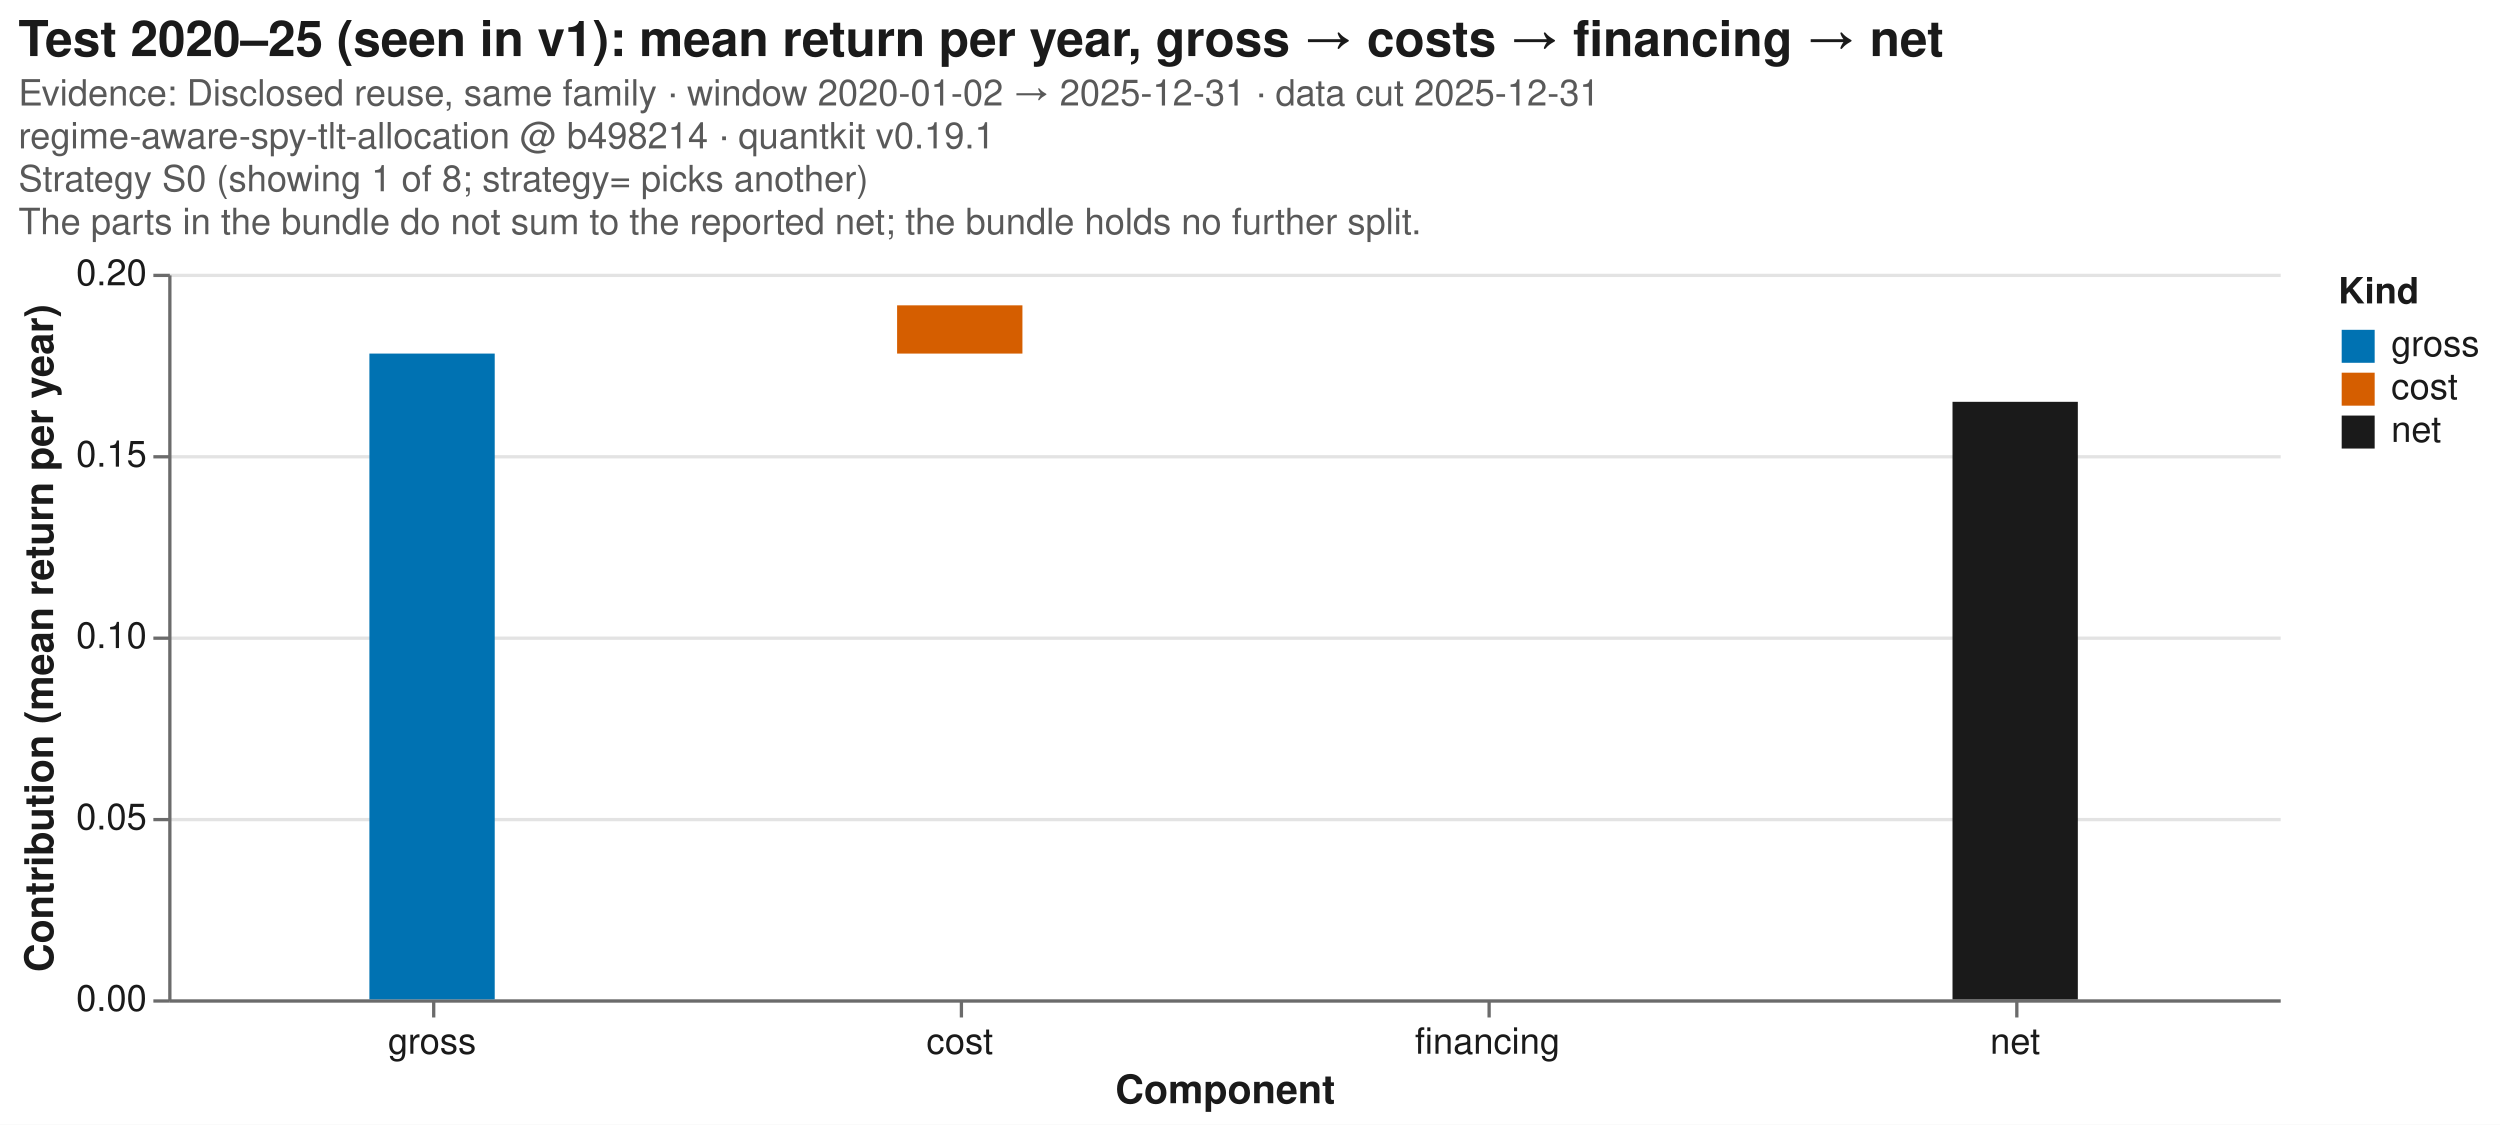
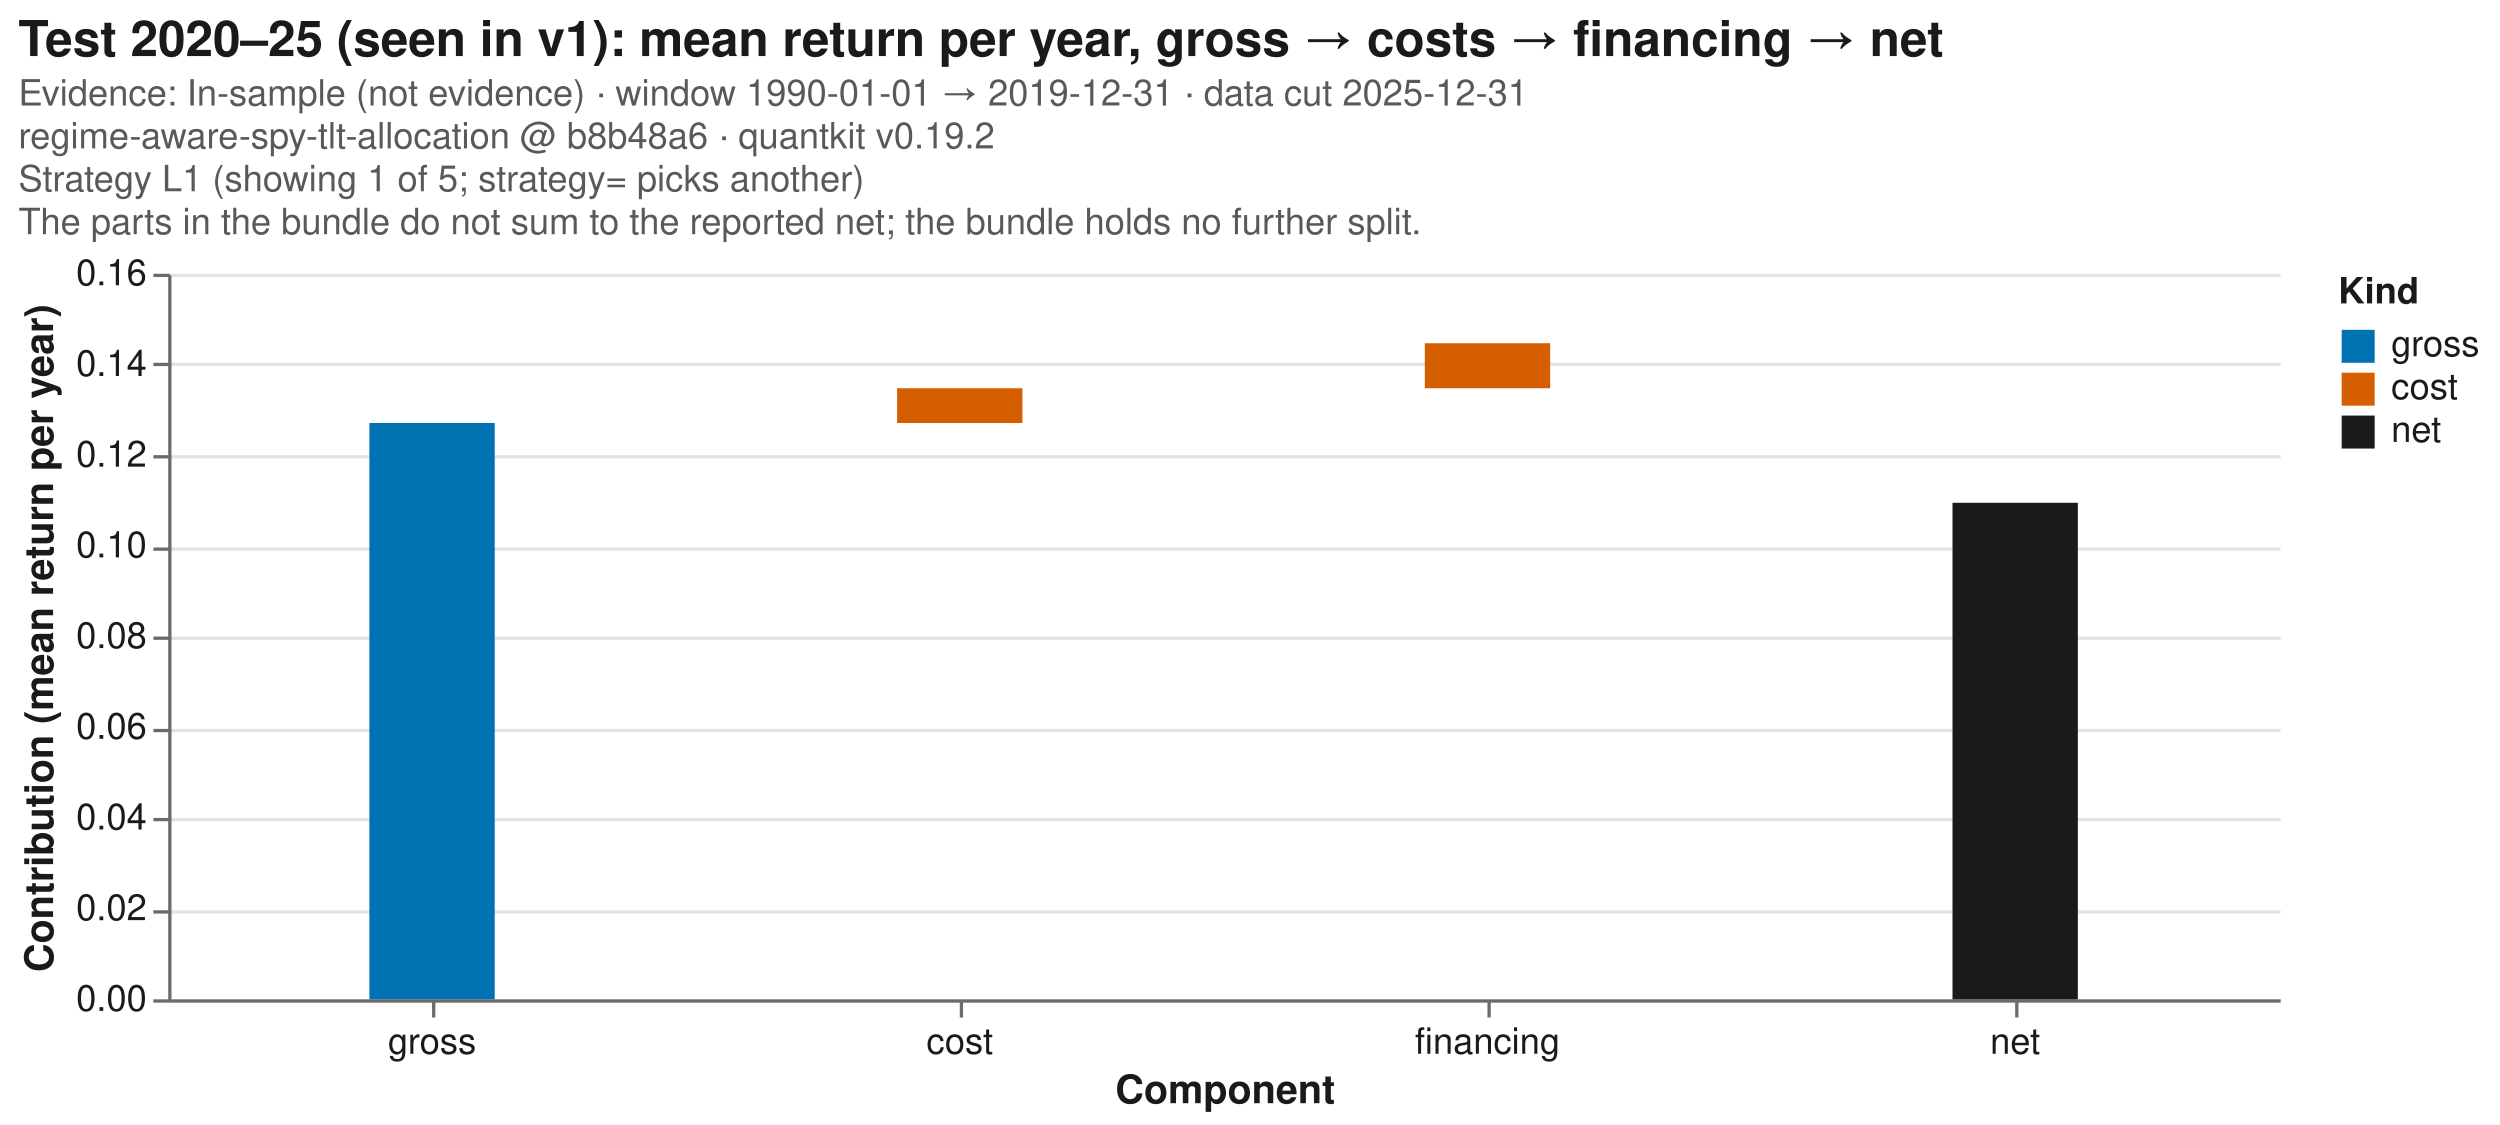
<svg xmlns="http://www.w3.org/2000/svg" version="1.1" class="marks" width="758" height="341" viewBox="0 0 758 341">
  <rect width="758" height="341" fill="#FFFFFF" />
  <g fill="none" stroke-miterlimit="10" transform="translate(51,83)">
    <g class="mark-group role-frame root" role="graphics-object" aria-roledescription="group mark container">
      <g transform="translate(0,0)">
        <path class="background" aria-hidden="true" d="M0,0h640v220h-640Z" />
        <g>
          <g class="mark-group role-axis" aria-hidden="true">
            <g transform="translate(0.5,0.5)">
              <path class="background" aria-hidden="true" d="M0,0h0v0h0Z" pointer-events="none" />
              <g>
                <g class="mark-rule role-axis-grid" pointer-events="none">
                  <line transform="translate(0,220)" x2="640" y2="0" stroke="#E3E3E3" stroke-width="1" opacity="1" />
+                   <line transform="translate(0,193)" x2="640" y2="0" stroke="#E3E3E3" stroke-width="1" opacity="1" />
                  <line transform="translate(0,165)" x2="640" y2="0" stroke="#E3E3E3" stroke-width="1" opacity="1" />
+                   <line transform="translate(0,138)" x2="640" y2="0" stroke="#E3E3E3" stroke-width="1" opacity="1" />
                  <line transform="translate(0,110)" x2="640" y2="0" stroke="#E3E3E3" stroke-width="1" opacity="1" />
+                   <line transform="translate(0,83)" x2="640" y2="0" stroke="#E3E3E3" stroke-width="1" opacity="1" />
                  <line transform="translate(0,55)" x2="640" y2="0" stroke="#E3E3E3" stroke-width="1" opacity="1" />
+                   <line transform="translate(0,27)" x2="640" y2="0" stroke="#E3E3E3" stroke-width="1" opacity="1" />
                  <line transform="translate(0,0)" x2="640" y2="0" stroke="#E3E3E3" stroke-width="1" opacity="1" />
                </g>
              </g>
              <path class="foreground" aria-hidden="true" d="" pointer-events="none" display="none" />
            </g>
          </g>
          <g class="mark-group role-axis" role="graphics-symbol" aria-roledescription="axis" aria-label="X-axis titled 'Component' for a discrete scale with 4 values: gross, cost, financing, net">
            <g transform="translate(0.5,220.5)">
              <path class="background" aria-hidden="true" d="M0,0h0v0h0Z" pointer-events="none" />
              <g>
                <g class="mark-rule role-axis-tick" pointer-events="none">
                  <line transform="translate(80,0)" x2="0" y2="5" stroke="#6B6B6B" stroke-width="1" opacity="1" />
                  <line transform="translate(240,0)" x2="0" y2="5" stroke="#6B6B6B" stroke-width="1" opacity="1" />
                  <line transform="translate(400,0)" x2="0" y2="5" stroke="#6B6B6B" stroke-width="1" opacity="1" />
                  <line transform="translate(560,0)" x2="0" y2="5" stroke="#6B6B6B" stroke-width="1" opacity="1" />
                </g>
                <g class="mark-text role-axis-label" pointer-events="none">
                  <text text-anchor="middle" transform="translate(79.5,16)" font-family="Helvetica Neue, Helvetica, Arial, sans-serif" font-size="11px" fill="#1A1A1A" opacity="1">gross</text>
                  <text text-anchor="middle" transform="translate(239.5,16)" font-family="Helvetica Neue, Helvetica, Arial, sans-serif" font-size="11px" fill="#1A1A1A" opacity="1">cost</text>
                  <text text-anchor="middle" transform="translate(399.5,16)" font-family="Helvetica Neue, Helvetica, Arial, sans-serif" font-size="11px" fill="#1A1A1A" opacity="1">financing</text>
                  <text text-anchor="middle" transform="translate(559.5,16)" font-family="Helvetica Neue, Helvetica, Arial, sans-serif" font-size="11px" fill="#1A1A1A" opacity="1">net</text>
                </g>
                <g class="mark-rule role-axis-domain" pointer-events="none">
                  <line transform="translate(0,0)" x2="640" y2="0" stroke="#6B6B6B" stroke-width="1" opacity="1" />
                </g>
                <g class="mark-text role-axis-title" pointer-events="none">
                  <text text-anchor="middle" transform="translate(320,31)" font-family="Helvetica Neue, Helvetica, Arial, sans-serif" font-size="12px" font-weight="bold" fill="#1A1A1A" opacity="1">Component</text>
                </g>
              </g>
              <path class="foreground" aria-hidden="true" d="" pointer-events="none" display="none" />
            </g>
          </g>
-           <g class="mark-group role-axis" role="graphics-symbol" aria-roledescription="axis" aria-label="Y-axis titled 'Contribution (mean return per year)' for a linear scale with values from 0.00 to 0.20">
+           <g class="mark-group role-axis" role="graphics-symbol" aria-roledescription="axis" aria-label="Y-axis titled 'Contribution (mean return per year)' for a linear scale with values from 0.00 to 0.16">
            <g transform="translate(0.5,0.5)">
              <path class="background" aria-hidden="true" d="M0,0h0v0h0Z" pointer-events="none" />
              <g>
                <g class="mark-rule role-axis-tick" pointer-events="none">
                  <line transform="translate(0,220)" x2="-5" y2="0" stroke="#6B6B6B" stroke-width="1" opacity="1" />
+                   <line transform="translate(0,193)" x2="-5" y2="0" stroke="#6B6B6B" stroke-width="1" opacity="1" />
                  <line transform="translate(0,165)" x2="-5" y2="0" stroke="#6B6B6B" stroke-width="1" opacity="1" />
+                   <line transform="translate(0,138)" x2="-5" y2="0" stroke="#6B6B6B" stroke-width="1" opacity="1" />
                  <line transform="translate(0,110)" x2="-5" y2="0" stroke="#6B6B6B" stroke-width="1" opacity="1" />
+                   <line transform="translate(0,83)" x2="-5" y2="0" stroke="#6B6B6B" stroke-width="1" opacity="1" />
                  <line transform="translate(0,55)" x2="-5" y2="0" stroke="#6B6B6B" stroke-width="1" opacity="1" />
+                   <line transform="translate(0,27)" x2="-5" y2="0" stroke="#6B6B6B" stroke-width="1" opacity="1" />
                  <line transform="translate(0,0)" x2="-5" y2="0" stroke="#6B6B6B" stroke-width="1" opacity="1" />
                </g>
                <g class="mark-text role-axis-label" pointer-events="none">
                  <text text-anchor="end" transform="translate(-7,223)" font-family="Helvetica Neue, Helvetica, Arial, sans-serif" font-size="11px" fill="#1A1A1A" opacity="1">0.00</text>
-                   <text text-anchor="end" transform="translate(-7,168)" font-family="Helvetica Neue, Helvetica, Arial, sans-serif" font-size="11px" fill="#1A1A1A" opacity="1">0.05</text>
-                   <text text-anchor="end" transform="translate(-7,113)" font-family="Helvetica Neue, Helvetica, Arial, sans-serif" font-size="11px" fill="#1A1A1A" opacity="1">0.10</text>
-                   <text text-anchor="end" transform="translate(-7,58)" font-family="Helvetica Neue, Helvetica, Arial, sans-serif" font-size="11px" fill="#1A1A1A" opacity="1">0.15</text>
-                   <text text-anchor="end" transform="translate(-7,3)" font-family="Helvetica Neue, Helvetica, Arial, sans-serif" font-size="11px" fill="#1A1A1A" opacity="1">0.20</text>
+                   <text text-anchor="end" transform="translate(-7,195.5)" font-family="Helvetica Neue, Helvetica, Arial, sans-serif" font-size="11px" fill="#1A1A1A" opacity="1">0.02</text>
+                   <text text-anchor="end" transform="translate(-7,168)" font-family="Helvetica Neue, Helvetica, Arial, sans-serif" font-size="11px" fill="#1A1A1A" opacity="1">0.04</text>
+                   <text text-anchor="end" transform="translate(-7,140.5)" font-family="Helvetica Neue, Helvetica, Arial, sans-serif" font-size="11px" fill="#1A1A1A" opacity="1">0.06</text>
+                   <text text-anchor="end" transform="translate(-7,113)" font-family="Helvetica Neue, Helvetica, Arial, sans-serif" font-size="11px" fill="#1A1A1A" opacity="1">0.08</text>
+                   <text text-anchor="end" transform="translate(-7,85.5)" font-family="Helvetica Neue, Helvetica, Arial, sans-serif" font-size="11px" fill="#1A1A1A" opacity="1">0.10</text>
+                   <text text-anchor="end" transform="translate(-7,58)" font-family="Helvetica Neue, Helvetica, Arial, sans-serif" font-size="11px" fill="#1A1A1A" opacity="1">0.12</text>
+                   <text text-anchor="end" transform="translate(-7,30.5)" font-family="Helvetica Neue, Helvetica, Arial, sans-serif" font-size="11px" fill="#1A1A1A" opacity="1">0.14</text>
+                   <text text-anchor="end" transform="translate(-7,3)" font-family="Helvetica Neue, Helvetica, Arial, sans-serif" font-size="11px" fill="#1A1A1A" opacity="1">0.16</text>
                </g>
                <g class="mark-rule role-axis-domain" pointer-events="none">
                  <line transform="translate(0,220)" x2="0" y2="-220" stroke="#6B6B6B" stroke-width="1" opacity="1" />
                </g>
                <g class="mark-text role-axis-title" pointer-events="none">
                  <text text-anchor="middle" transform="translate(-32.406,110) rotate(-90) translate(0,-3)" font-family="Helvetica Neue, Helvetica, Arial, sans-serif" font-size="12px" font-weight="bold" fill="#1A1A1A" opacity="1">Contribution (mean return per year)</text>
                </g>
              </g>
              <path class="foreground" aria-hidden="true" d="" pointer-events="none" display="none" />
            </g>
          </g>
          <g class="mark-rect role-mark marks" role="graphics-object" aria-roledescription="rect mark container">
-             <path aria-label="Component: gross; Contribution (mean return per year): 0; Kind: gross; part: gross; value: 0.178" role="graphics-symbol" aria-roledescription="bar" d="M61,24.205h38v195.795h-38Z" fill="#0072B2" />
-             <path aria-label="Component: cost; Contribution (mean return per year): 0.1779953523; Kind: cost; part: cost; value: −0.0133" role="graphics-symbol" aria-roledescription="bar" d="M221,9.579h38v14.627h-38Z" fill="#D55E00" />
-             <path aria-label="Component: financing; Contribution (mean return per year): 0.19129219079; Kind: cost; part: financing; value: 0" role="graphics-symbol" aria-roledescription="bar" d="M381,9.579h38v0h-38Z" fill="#D55E00" />
-             <path aria-label="Component: net; Contribution (mean return per year): 0; Kind: net; part: net; value: 0.1647" role="graphics-symbol" aria-roledescription="bar" d="M541,38.832h38v181.168h-38Z" fill="#1A1A1A" />
+             <path aria-label="Component: gross; Contribution (mean return per year): 0; Kind: gross; part: gross; value: 0.1271" role="graphics-symbol" aria-roledescription="bar" d="M61,45.255h38v174.745h-38Z" fill="#0072B2" />
+             <path aria-label="Component: cost; Contribution (mean return per year): 0.127087032981; Kind: cost; part: cost; value: −0.007663" role="graphics-symbol" aria-roledescription="bar" d="M221,34.719h38v10.537h-38Z" fill="#D55E00" />
+             <path aria-label="Component: financing; Contribution (mean return per year): 0.134749948051; Kind: cost; part: financing; value: −0.009927" role="graphics-symbol" aria-roledescription="bar" d="M381,21.07h38v13.649h-38Z" fill="#D55E00" />
+             <path aria-label="Component: net; Contribution (mean return per year): 0; Kind: net; part: net; value: 0.1095" role="graphics-symbol" aria-roledescription="bar" d="M541,69.441h38v150.559h-38Z" fill="#1A1A1A" />
          </g>
          <g class="mark-group role-legend" role="graphics-symbol" aria-roledescription="legend" aria-label="Symbol legend titled 'Kind' for fill color with 3 values: gross, cost, net">
            <g transform="translate(658,0)">
              <path class="background" aria-hidden="true" d="M0,0h44v53h-44Z" pointer-events="none" />
              <g>
                <g class="mark-group role-legend-entry">
                  <g transform="translate(0,16)">
                    <path class="background" aria-hidden="true" d="M0,0h0v0h0Z" pointer-events="none" />
                    <g>
                      <g class="mark-group role-scope" role="graphics-object" aria-roledescription="group mark container">
                        <g transform="translate(0,0)">
                          <path class="background" aria-hidden="true" d="M0,0h43.093v11h-43.093Z" pointer-events="none" opacity="1" />
                          <g>
                            <g class="mark-symbol role-legend-symbol" pointer-events="none">
                              <path transform="translate(6,6)" d="M-5,-5h10v10h-10Z" fill="#0072B2" stroke-width="1.5" opacity="1" />
                            </g>
                            <g class="mark-text role-legend-label" pointer-events="none">
                              <text text-anchor="start" transform="translate(16,9)" font-family="Helvetica Neue, Helvetica, Arial, sans-serif" font-size="11px" fill="#1A1A1A" opacity="1">gross</text>
                            </g>
                          </g>
                          <path class="foreground" aria-hidden="true" d="" pointer-events="none" display="none" />
                        </g>
                        <g transform="translate(0,13)">
                          <path class="background" aria-hidden="true" d="M0,0h43.093v11h-43.093Z" pointer-events="none" opacity="1" />
                          <g>
                            <g class="mark-symbol role-legend-symbol" pointer-events="none">
                              <path transform="translate(6,6)" d="M-5,-5h10v10h-10Z" fill="#D55E00" stroke-width="1.5" opacity="1" />
                            </g>
                            <g class="mark-text role-legend-label" pointer-events="none">
                              <text text-anchor="start" transform="translate(16,9)" font-family="Helvetica Neue, Helvetica, Arial, sans-serif" font-size="11px" fill="#1A1A1A" opacity="1">cost</text>
                            </g>
                          </g>
                          <path class="foreground" aria-hidden="true" d="" pointer-events="none" display="none" />
                        </g>
                        <g transform="translate(0,26)">
                          <path class="background" aria-hidden="true" d="M0,0h43.093v11h-43.093Z" pointer-events="none" opacity="1" />
                          <g>
                            <g class="mark-symbol role-legend-symbol" pointer-events="none">
                              <path transform="translate(6,6)" d="M-5,-5h10v10h-10Z" fill="#1A1A1A" stroke-width="1.5" opacity="1" />
                            </g>
                            <g class="mark-text role-legend-label" pointer-events="none">
                              <text text-anchor="start" transform="translate(16,9)" font-family="Helvetica Neue, Helvetica, Arial, sans-serif" font-size="11px" fill="#1A1A1A" opacity="1">net</text>
                            </g>
                          </g>
                          <path class="foreground" aria-hidden="true" d="" pointer-events="none" display="none" />
                        </g>
                      </g>
                    </g>
                    <path class="foreground" aria-hidden="true" d="" pointer-events="none" display="none" />
                  </g>
                </g>
                <g class="mark-text role-legend-title" pointer-events="none">
                  <text text-anchor="start" transform="translate(0,9)" font-family="Helvetica Neue, Helvetica, Arial, sans-serif" font-size="11px" font-weight="bold" fill="#1A1A1A" opacity="1">Kind</text>
                </g>
              </g>
              <path class="foreground" aria-hidden="true" d="" pointer-events="none" display="none" />
            </g>
          </g>
          <g class="mark-group role-title">
            <g transform="translate(-45.406,-78)">
              <path class="background" aria-hidden="true" d="M0,0h0v0h0Z" pointer-events="none" />
              <g>
                <g class="mark-text role-title-text" role="graphics-symbol" aria-roledescription="title" aria-label="Title text 'Test 2020–25 (seen in v1): mean return per year, gross → costs → financing → net'" pointer-events="none">
                  <text text-anchor="start" transform="translate(0,12)" font-family="Helvetica Neue, Helvetica, Arial, sans-serif" font-size="15px" font-weight="bold" fill="#1A1A1A" opacity="1">Test 2020–25 (seen in v1): mean return per year, gross → costs → financing → net</text>
                </g>
-                 <g class="mark-text role-title-subtitle" role="graphics-symbol" aria-roledescription="subtitle" aria-label="Subtitle text 'Evidence: Disclosed reuse, same family · window 2020-01-02 → 2025-12-31 · data cut 2025-12-31 regime-aware-spy-tlt-allocation @ b498214 · quantkit v0.19.1 Strategy S0 (showing 1 of 8; strategy= picks another) The parts in the bundle do not sum to the reported net; the bundle holds no further split.'" pointer-events="none">
+                 <g class="mark-text role-title-subtitle" role="graphics-symbol" aria-roledescription="subtitle" aria-label="Subtitle text 'Evidence: In-sample (not evidence) · window 1990-01-01 → 2019-12-31 · data cut 2025-12-31 regime-aware-spy-tlt-allocation @ b8b48a6 · quantkit v0.19.2 Strategy L1 (showing 1 of 5; strategy= picks another) The parts in the bundle do not sum to the reported net; the bundle holds no further split.'" pointer-events="none">
                  <text text-anchor="start" transform="translate(0,27)" font-family="Helvetica Neue, Helvetica, Arial, sans-serif" font-size="11px" fill="#595959" opacity="1">
-                     <tspan>Evidence: Disclosed reuse, same family · window 2020-01-02 → 2025-12-31 · data cut 2025-12-31</tspan>
-                     <tspan x="0" dy="13">regime-aware-spy-tlt-allocation @ b498214 · quantkit v0.19.1</tspan>
-                     <tspan x="0" dy="13">Strategy S0 (showing 1 of 8; strategy= picks another)</tspan>
+                     <tspan>Evidence: In-sample (not evidence) · window 1990-01-01 → 2019-12-31 · data cut 2025-12-31</tspan>
+                     <tspan x="0" dy="13">regime-aware-spy-tlt-allocation @ b8b48a6 · quantkit v0.19.2</tspan>
+                     <tspan x="0" dy="13">Strategy L1 (showing 1 of 5; strategy= picks another)</tspan>
                    <tspan x="0" dy="13">The parts in the bundle do not sum to the reported net; the bundle holds no further split.</tspan>
                  </text>
                </g>
              </g>
              <path class="foreground" aria-hidden="true" d="" pointer-events="none" display="none" />
            </g>
          </g>
        </g>
        <path class="foreground" aria-hidden="true" d="" display="none" />
      </g>
    </g>
  </g>
</svg>
